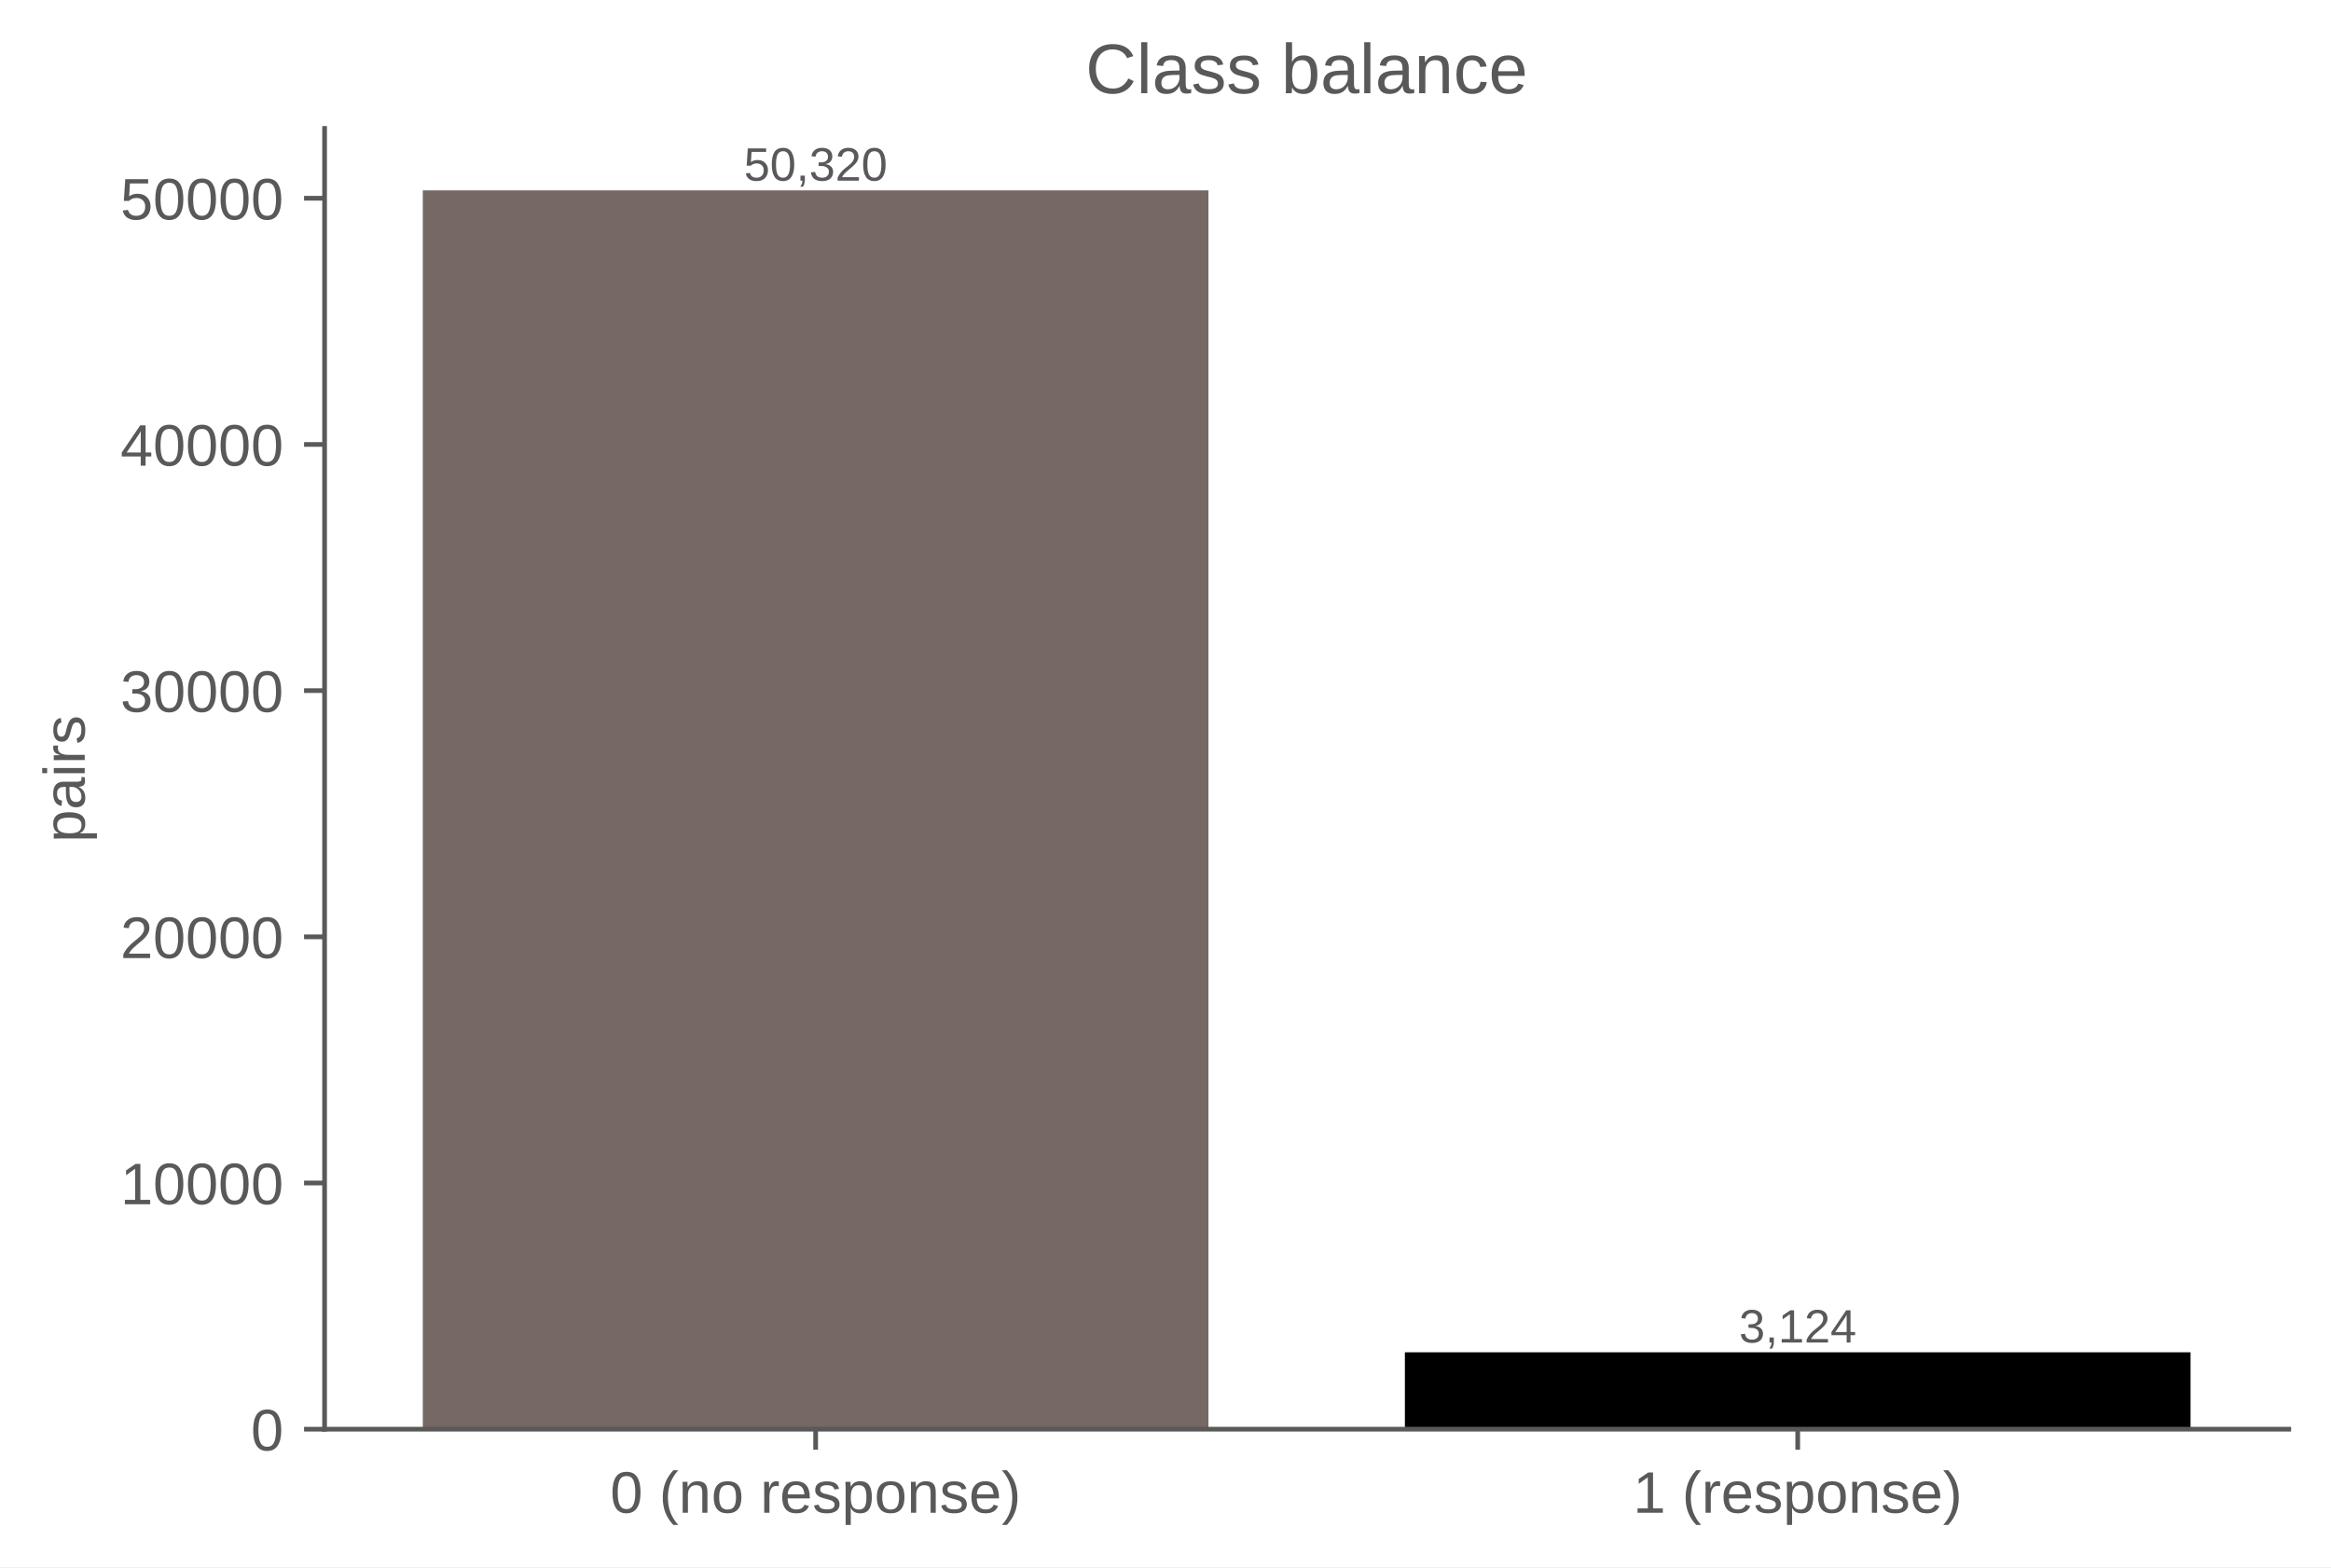
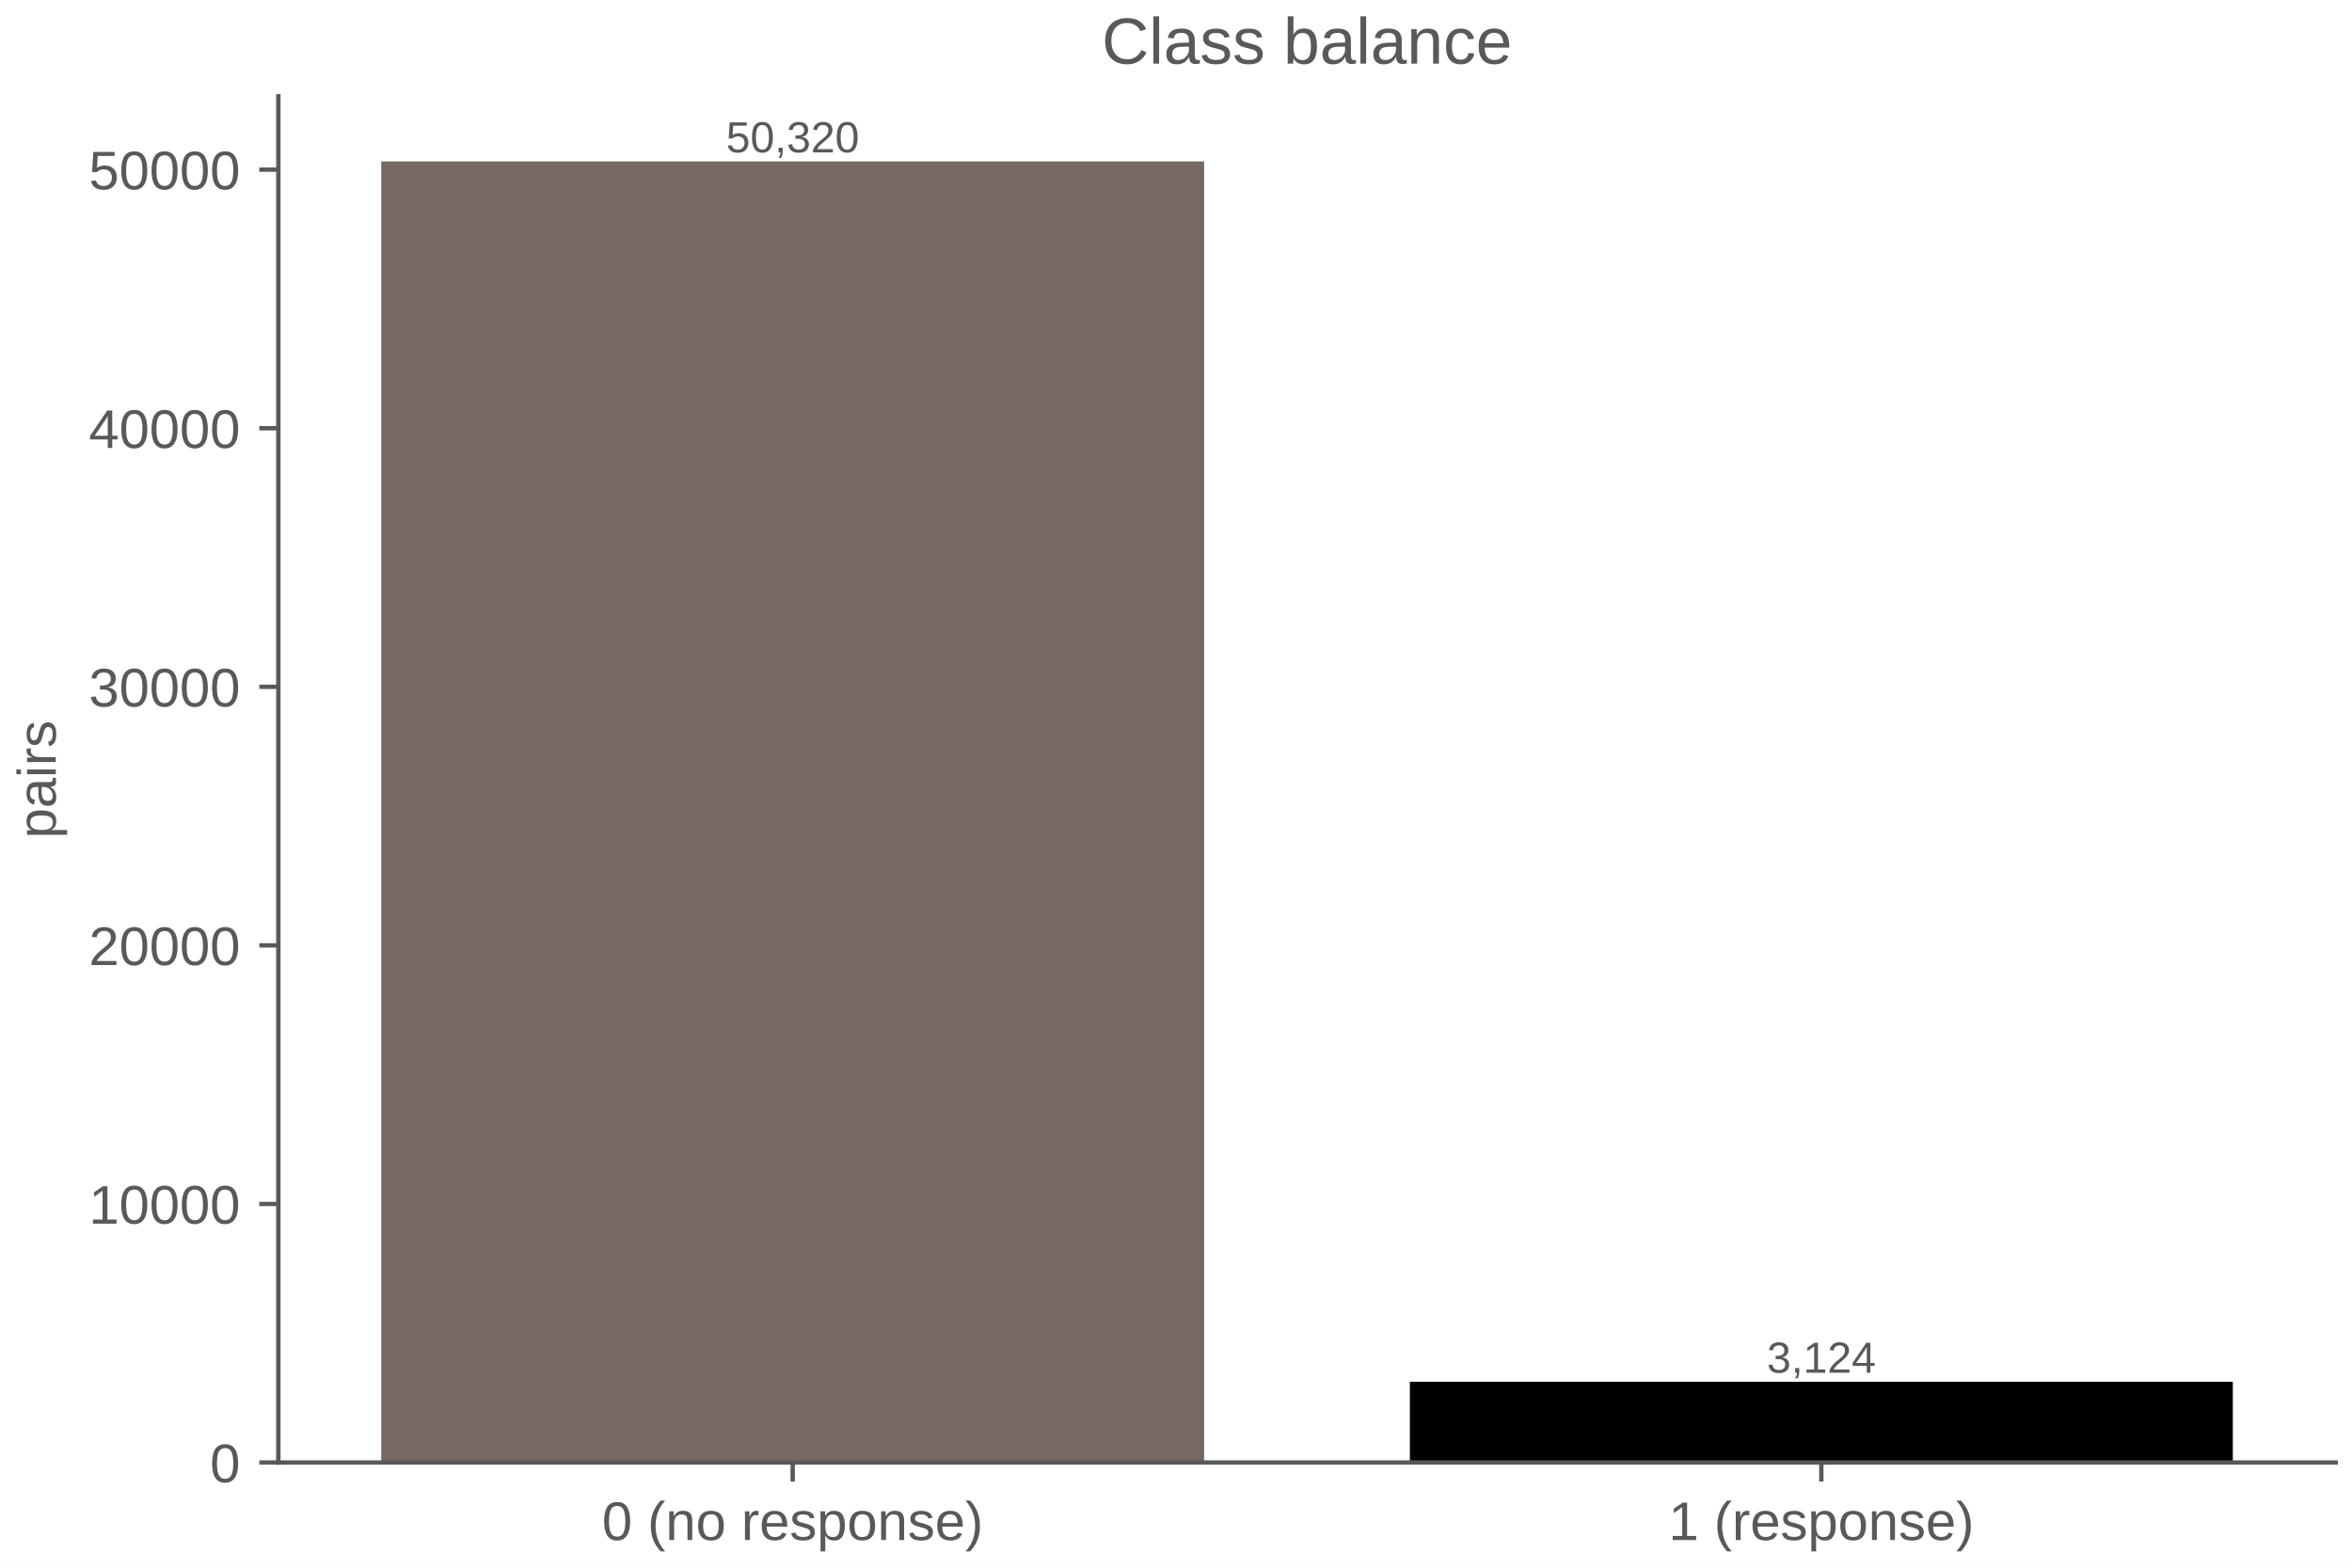
- <svg xmlns="http://www.w3.org/2000/svg" xmlns:xlink="http://www.w3.org/1999/xlink" width="397.327pt" height="267.178pt" viewBox="0 0 397.327 267.178" version="1.1">
+ <svg xmlns="http://www.w3.org/2000/svg" xmlns:xlink="http://www.w3.org/1999/xlink" width="432pt" height="288pt" viewBox="0 0 432 288" version="1.1">
  <defs>
    <style type="text/css">*{stroke-linejoin: round; stroke-linecap: butt}</style>
  </defs>
  <g id="figure_1">
    <g id="patch_1">
-       <path d="M 0 267.178  L 397.327 267.178  L 397.327 0  L 0 0  z " style="fill: #ffffff" />
+       <path d="M 0 288  L 432 288  L 432 0  L 0 0  z " style="fill: #ffffff" />
    </g>
    <g id="axes_1">
      <g id="patch_2">
-         <path d="M 55.327 243.656  L 390.127 243.656  L 390.127 21.896  L 55.327 21.896  z " style="fill: #ffffff" />
+         <path d="M 51.127 268.678  L 429 268.678  L 429 17.696  L 51.127 17.696  z " style="fill: #ffffff" />
      </g>
      <g id="patch_3">
-         <path d="M 72.067 243.656  L 205.987 243.656  L 205.987 32.456  L 72.067 32.456  z " clip-path="url(#p78e3a2223f)" style="fill: #766862" />
+         <path d="M 70.02 268.678  L 221.17 268.678  L 221.17 29.648  L 70.02 29.648  z " clip-path="url(#p5be0300a98)" style="fill: #766862" />
      </g>
      <g id="patch_4">
-         <path d="M 239.467 243.656  L 373.387 243.656  L 373.387 230.544  L 239.467 230.544  z " clip-path="url(#p78e3a2223f)" />
+         <path d="M 258.957 268.678  L 410.106 268.678  L 410.106 253.838  L 258.957 253.838  z " clip-path="url(#p5be0300a98)" />
      </g>
      <g id="matplotlib.axis_1">
        <g id="xtick_1">
          <g id="line2d_1">
            <defs>
-               <path id="m50096d2888" d="M 0 0  L 0 3.5  " style="stroke: #595959; stroke-width: 0.8" />
+               <path id="mb92537b8d6" d="M 0 0  L 0 3.5  " style="stroke: #595959; stroke-width: 0.8" />
            </defs>
            <g>
-               <use xlink:href="#m50096d2888" x="139.027" y="243.656" style="fill: #595959; stroke: #595959; stroke-width: 0.8" />
+               <use xlink:href="#mb92537b8d6" x="145.595" y="268.678" style="fill: #595959; stroke: #595959; stroke-width: 0.8" />
            </g>
          </g>
          <g id="text_1">
-             <text style="font-size: 10px; font-family: 'Liberation Sans'; text-anchor: middle; fill: #595959" x="139.027" y="257.903" transform="rotate(-0 139.0266 257.9031)">0 (no response)</text>
+             <text style="font-size: 10px; font-family: 'Liberation Sans'; text-anchor: middle; fill: #595959" x="145.595" y="282.925" transform="rotate(-0 145.595 282.9248)">0 (no response)</text>
          </g>
        </g>
        <g id="xtick_2">
          <g id="line2d_2">
            <g>
-               <use xlink:href="#m50096d2888" x="306.427" y="243.656" style="fill: #595959; stroke: #595959; stroke-width: 0.8" />
+               <use xlink:href="#mb92537b8d6" x="334.532" y="268.678" style="fill: #595959; stroke: #595959; stroke-width: 0.8" />
            </g>
          </g>
          <g id="text_2">
-             <text style="font-size: 10px; font-family: 'Liberation Sans'; text-anchor: middle; fill: #595959" x="306.427" y="257.903" transform="rotate(-0 306.4266 257.9031)">1 (response)</text>
+             <text style="font-size: 10px; font-family: 'Liberation Sans'; text-anchor: middle; fill: #595959" x="334.532" y="282.925" transform="rotate(-0 334.5315 282.9248)">1 (response)</text>
          </g>
        </g>
      </g>
      <g id="matplotlib.axis_2">
        <g id="ytick_1">
          <g id="line2d_3">
            <defs>
-               <path id="mb2271f8d82" d="M 0 0  L -3.5 0  " style="stroke: #595959; stroke-width: 0.8" />
+               <path id="m0dac7f337a" d="M 0 0  L -3.5 0  " style="stroke: #595959; stroke-width: 0.8" />
            </defs>
            <g>
-               <use xlink:href="#mb2271f8d82" x="55.327" y="243.656" style="fill: #595959; stroke: #595959; stroke-width: 0.8" />
+               <use xlink:href="#m0dac7f337a" x="51.127" y="268.678" style="fill: #595959; stroke: #595959; stroke-width: 0.8" />
            </g>
          </g>
          <g id="text_3">
-             <text style="font-size: 10px; font-family: 'Liberation Sans'; text-anchor: end; fill: #595959" x="48.327" y="247.28" transform="rotate(-0 48.32656 247.2797)">0</text>
+             <text style="font-size: 10px; font-family: 'Liberation Sans'; text-anchor: end; fill: #595959" x="44.127" y="272.301" transform="rotate(-0 44.1268 272.3013)">0</text>
          </g>
        </g>
        <g id="ytick_2">
          <g id="line2d_4">
            <g>
-               <use xlink:href="#mb2271f8d82" x="55.327" y="201.685" style="fill: #595959; stroke: #595959; stroke-width: 0.8" />
+               <use xlink:href="#m0dac7f337a" x="51.127" y="221.176" style="fill: #595959; stroke: #595959; stroke-width: 0.8" />
            </g>
          </g>
          <g id="text_4">
-             <text style="font-size: 10px; font-family: 'Liberation Sans'; text-anchor: end; fill: #595959" x="48.327" y="205.308" transform="rotate(-0 48.32656 205.3083)">10000</text>
+             <text style="font-size: 10px; font-family: 'Liberation Sans'; text-anchor: end; fill: #595959" x="44.127" y="224.799" transform="rotate(-0 44.1268 224.7994)">10000</text>
          </g>
        </g>
        <g id="ytick_3">
          <g id="line2d_5">
            <g>
-               <use xlink:href="#mb2271f8d82" x="55.327" y="159.713" style="fill: #595959; stroke: #595959; stroke-width: 0.8" />
+               <use xlink:href="#m0dac7f337a" x="51.127" y="173.674" style="fill: #595959; stroke: #595959; stroke-width: 0.8" />
            </g>
          </g>
          <g id="text_5">
-             <text style="font-size: 10px; font-family: 'Liberation Sans'; text-anchor: end; fill: #595959" x="48.327" y="163.337" transform="rotate(-0 48.32656 163.3369)">20000</text>
+             <text style="font-size: 10px; font-family: 'Liberation Sans'; text-anchor: end; fill: #595959" x="44.127" y="177.297" transform="rotate(-0 44.1268 177.2974)">20000</text>
          </g>
        </g>
        <g id="ytick_4">
          <g id="line2d_6">
            <g>
-               <use xlink:href="#mb2271f8d82" x="55.327" y="117.742" style="fill: #595959; stroke: #595959; stroke-width: 0.8" />
+               <use xlink:href="#m0dac7f337a" x="51.127" y="126.172" style="fill: #595959; stroke: #595959; stroke-width: 0.8" />
            </g>
          </g>
          <g id="text_6">
-             <text style="font-size: 10px; font-family: 'Liberation Sans'; text-anchor: end; fill: #595959" x="48.327" y="121.366" transform="rotate(-0 48.32656 121.3655)">30000</text>
+             <text style="font-size: 10px; font-family: 'Liberation Sans'; text-anchor: end; fill: #595959" x="44.127" y="129.795" transform="rotate(-0 44.1268 129.7954)">30000</text>
          </g>
        </g>
        <g id="ytick_5">
          <g id="line2d_7">
            <g>
-               <use xlink:href="#mb2271f8d82" x="55.327" y="75.771" style="fill: #595959; stroke: #595959; stroke-width: 0.8" />
+               <use xlink:href="#m0dac7f337a" x="51.127" y="78.67" style="fill: #595959; stroke: #595959; stroke-width: 0.8" />
            </g>
          </g>
          <g id="text_7">
-             <text style="font-size: 10px; font-family: 'Liberation Sans'; text-anchor: end; fill: #595959" x="48.327" y="79.394" transform="rotate(-0 48.32656 79.39415)">40000</text>
+             <text style="font-size: 10px; font-family: 'Liberation Sans'; text-anchor: end; fill: #595959" x="44.127" y="82.293" transform="rotate(-0 44.1268 82.29345)">40000</text>
          </g>
        </g>
        <g id="ytick_6">
          <g id="line2d_8">
            <g>
-               <use xlink:href="#mb2271f8d82" x="55.327" y="33.799" style="fill: #595959; stroke: #595959; stroke-width: 0.8" />
+               <use xlink:href="#m0dac7f337a" x="51.127" y="31.168" style="fill: #595959; stroke: #595959; stroke-width: 0.8" />
            </g>
          </g>
          <g id="text_8">
-             <text style="font-size: 10px; font-family: 'Liberation Sans'; text-anchor: end; fill: #595959" x="48.327" y="37.423" transform="rotate(-0 48.32656 37.42277)">50000</text>
+             <text style="font-size: 10px; font-family: 'Liberation Sans'; text-anchor: end; fill: #595959" x="44.127" y="34.791" transform="rotate(-0 44.1268 34.79149)">50000</text>
          </g>
        </g>
        <g id="text_9">
-           <text style="font-size: 10px; font-family: 'Liberation Sans'; text-anchor: middle; fill: #595959" x="14.447" y="132.776" transform="rotate(-90 14.44688 132.7763)">pairs</text>
+           <text style="font-size: 10px; font-family: 'Liberation Sans'; text-anchor: middle; fill: #595959" x="10.247" y="143.187" transform="rotate(-90 10.24712 143.1872)">pairs</text>
        </g>
      </g>
      <g id="line2d_9">
-         <path clip-path="url(#p78e3a2223f)" style="fill: none; stroke: #424242; stroke-width: 2.25; stroke-linecap: square" />
+         <path clip-path="url(#p5be0300a98)" style="fill: none; stroke: #424242; stroke-width: 2.25; stroke-linecap: square" />
      </g>
      <g id="line2d_10">
-         <path clip-path="url(#p78e3a2223f)" style="fill: none; stroke: #424242; stroke-width: 2.25; stroke-linecap: square" />
+         <path clip-path="url(#p5be0300a98)" style="fill: none; stroke: #424242; stroke-width: 2.25; stroke-linecap: square" />
      </g>
      <g id="patch_5">
-         <path d="M 55.327 243.656  L 55.327 21.896  " style="fill: none; stroke: #595959; stroke-width: 0.8; stroke-linejoin: miter; stroke-linecap: square" />
+         <path d="M 51.127 268.678  L 51.127 17.696  " style="fill: none; stroke: #595959; stroke-width: 0.8; stroke-linejoin: miter; stroke-linecap: square" />
      </g>
      <g id="patch_6">
-         <path d="M 55.327 243.656  L 390.127 243.656  " style="fill: none; stroke: #595959; stroke-width: 0.8; stroke-linejoin: miter; stroke-linecap: square" />
+         <path d="M 51.127 268.678  L 429 268.678  " style="fill: none; stroke: #595959; stroke-width: 0.8; stroke-linejoin: miter; stroke-linecap: square" />
      </g>
      <g id="text_10">
-         <text style="font-size: 8px; font-family: 'Liberation Sans'; text-anchor: middle; fill: #595959" x="139.027" y="30.796" transform="rotate(-0 139.0266 30.79625)">50,320</text>
+         <text style="font-size: 8px; font-family: 'Liberation Sans'; text-anchor: middle; fill: #595959" x="145.595" y="27.988" transform="rotate(-0 145.595 27.98798)">50,320</text>
      </g>
      <g id="text_11">
-         <text style="font-size: 8px; font-family: 'Liberation Sans'; text-anchor: middle; fill: #595959" x="306.427" y="228.884" transform="rotate(-0 306.4266 228.8844)">3,124</text>
+         <text style="font-size: 8px; font-family: 'Liberation Sans'; text-anchor: middle; fill: #595959" x="334.532" y="252.178" transform="rotate(-0 334.5315 252.1783)">3,124</text>
      </g>
      <g id="text_12">
-         <text style="font-size: 12px; font-family: 'Liberation Sans'; text-anchor: middle; fill: #595959" x="222.727" y="15.896" transform="rotate(-0 222.7266 15.89625)">Class balance</text>
+         <text style="font-size: 12px; font-family: 'Liberation Sans'; text-anchor: middle; fill: #595959" x="240.063" y="11.696" transform="rotate(-0 240.0633 11.69649)">Class balance</text>
      </g>
    </g>
  </g>
  <defs>
-     <clipPath id="p78e3a2223f">
-       <rect x="55.327" y="21.896" width="334.8" height="221.76" />
+     <clipPath id="p5be0300a98">
+       <rect x="51.127" y="17.696" width="377.873" height="250.981" />
    </clipPath>
  </defs>
</svg>
